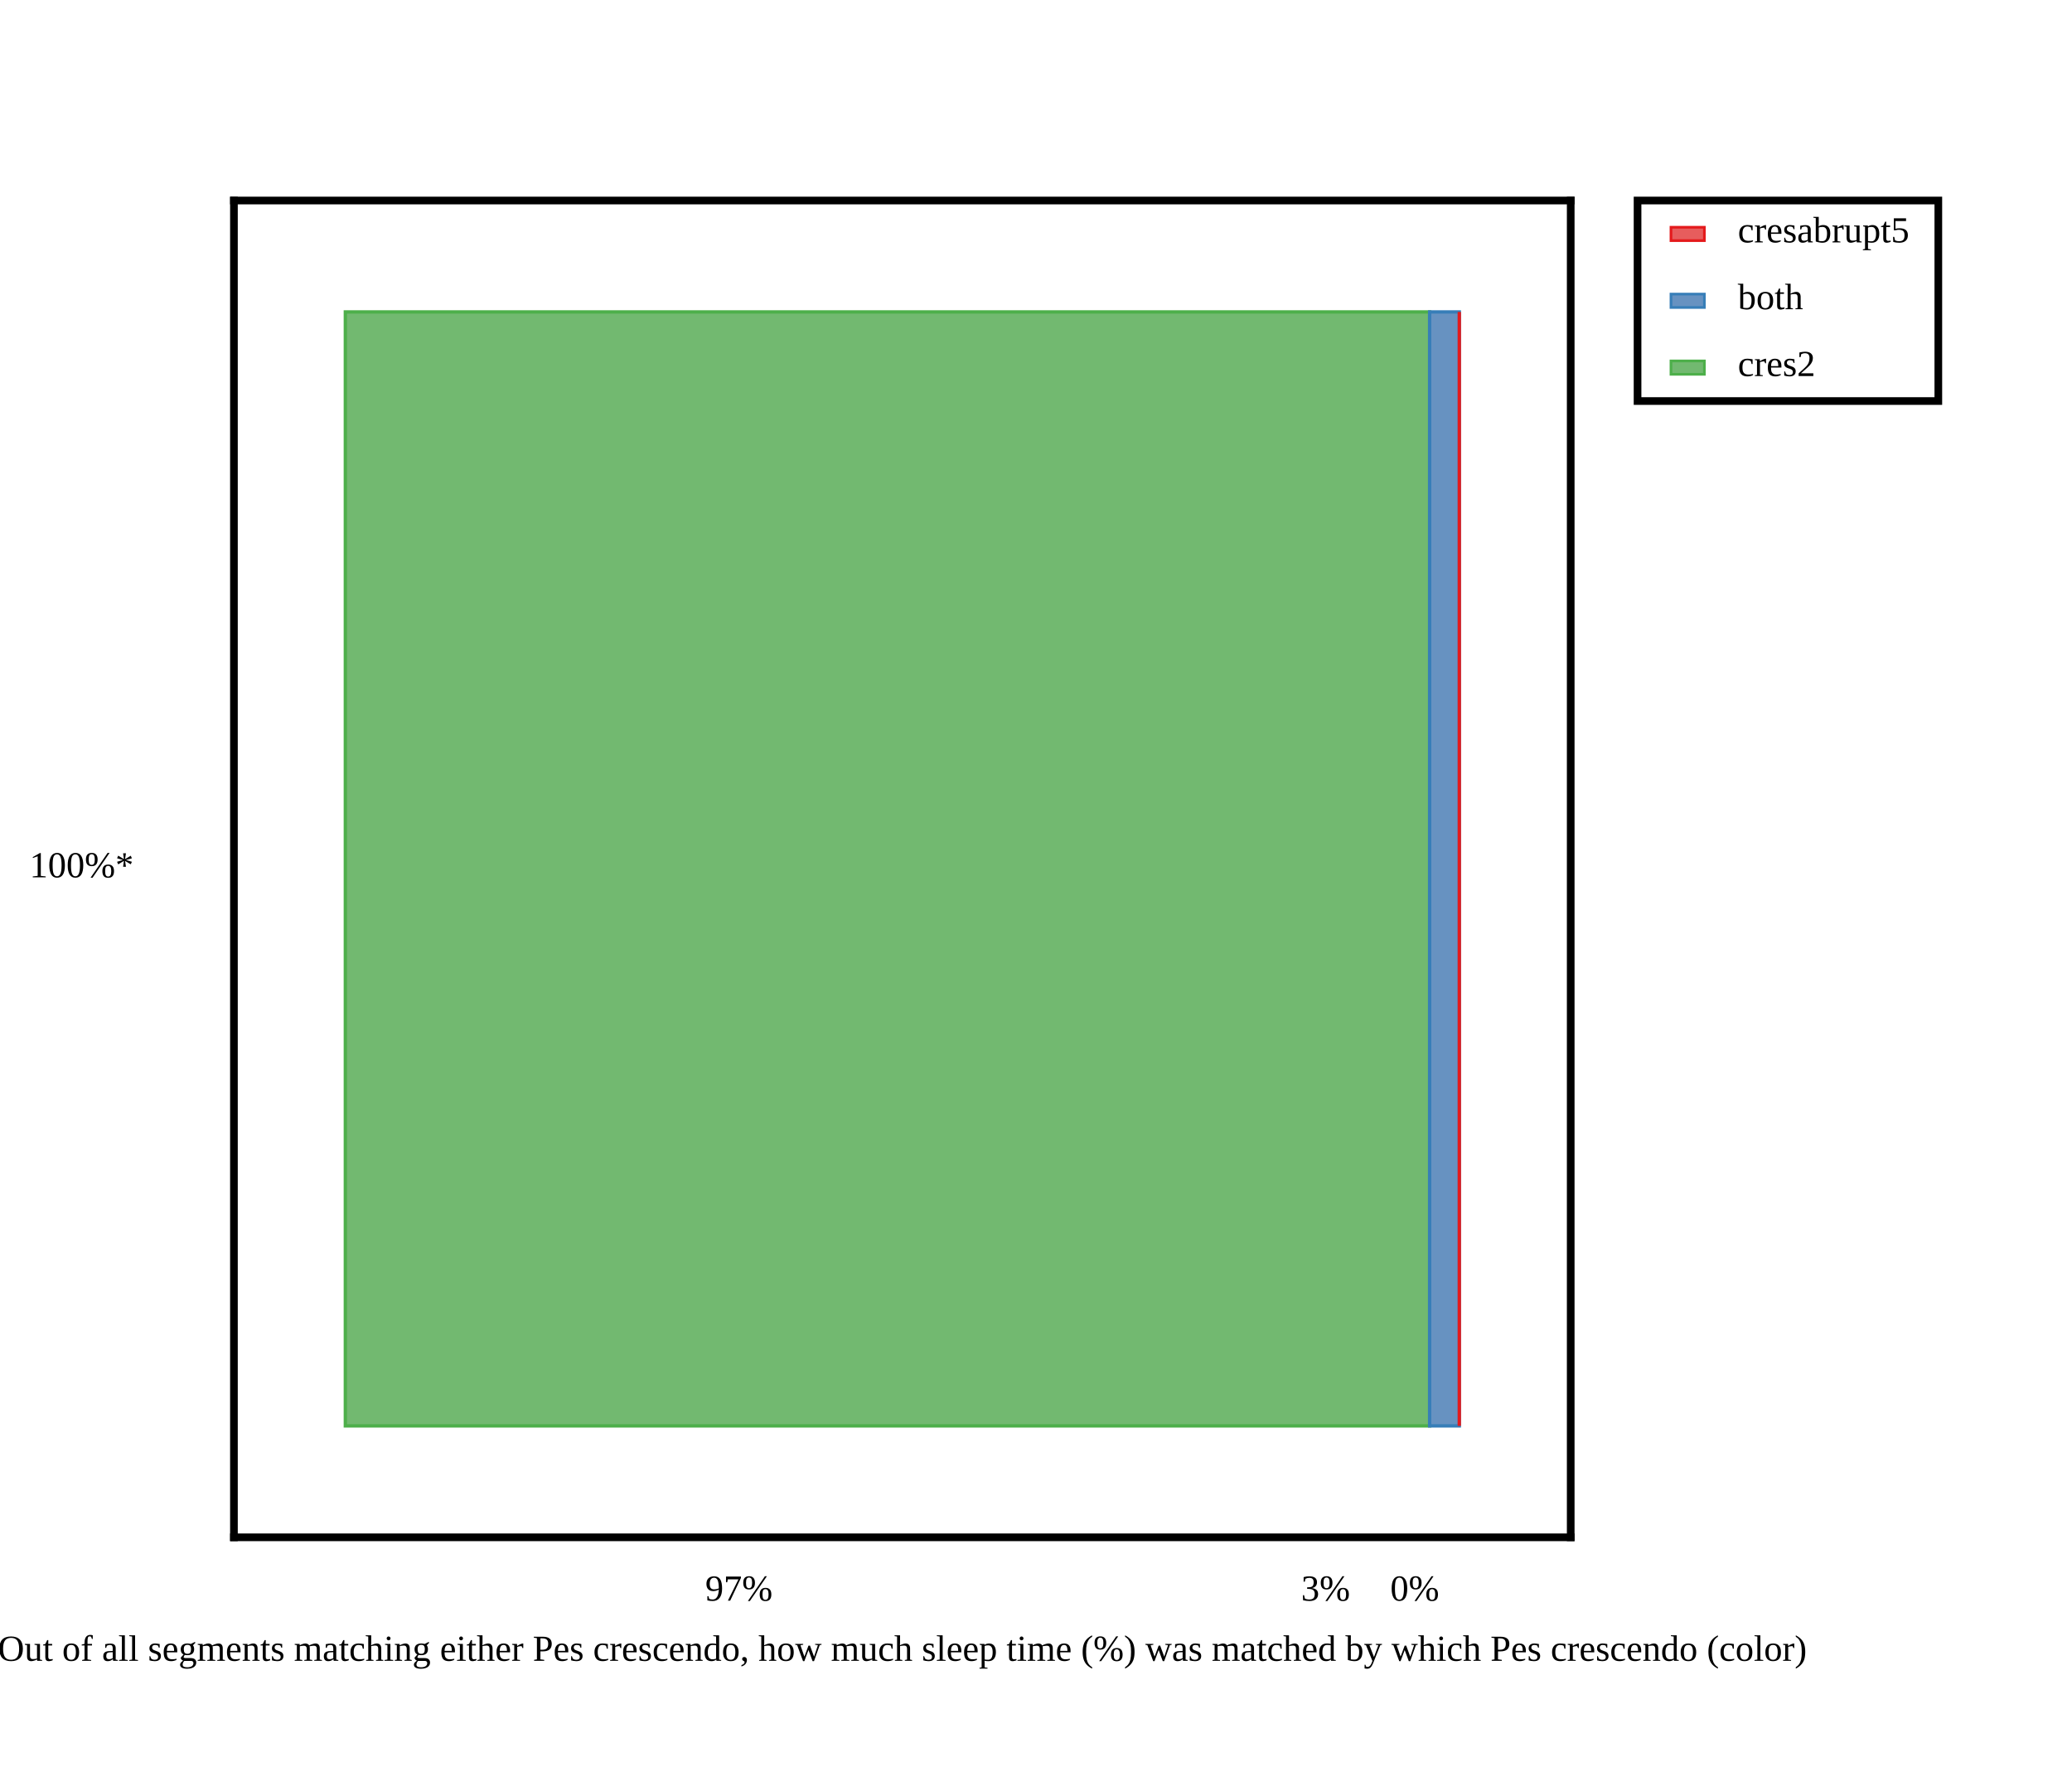
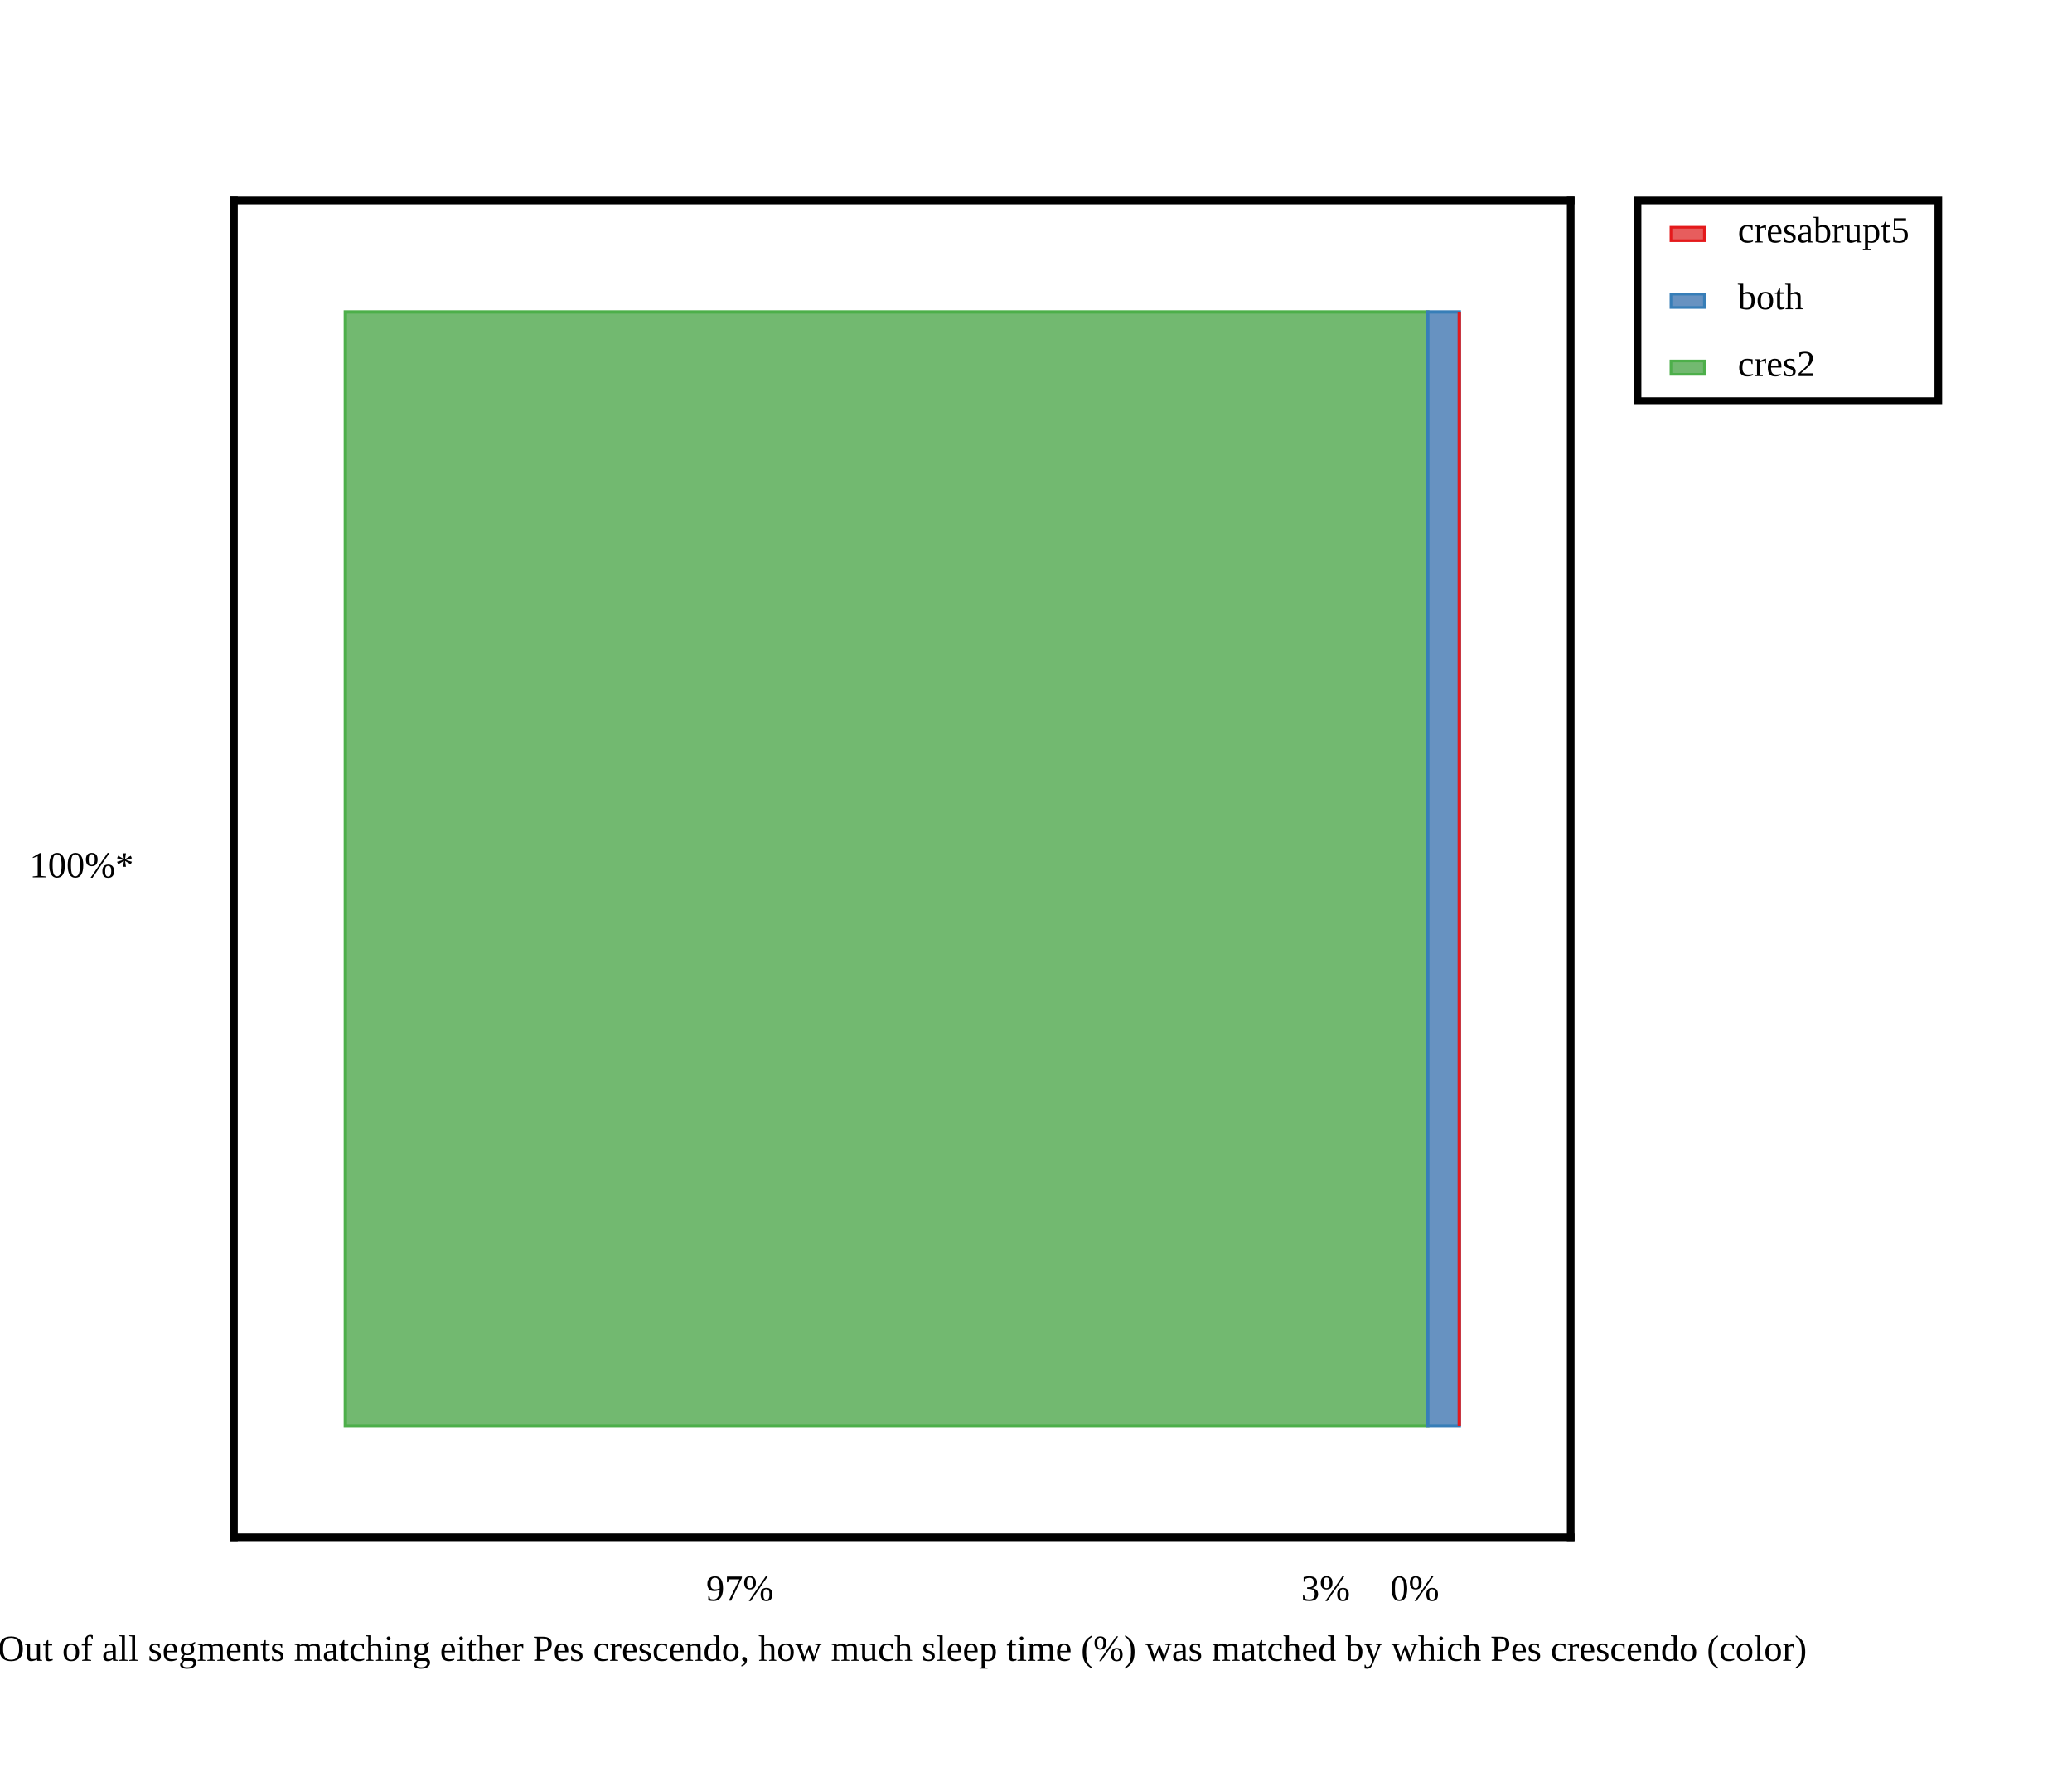
<svg xmlns="http://www.w3.org/2000/svg" height="530" stroke-opacity="1" viewBox="0.0 0.0 620 530.0" font-size="1" width="620" stroke="rgb(0,0,0)" version="1.1">
  <defs />
  <g stroke-linejoin="miter" stroke-opacity="1.0" fill-opacity="0.0" stroke="rgb(0,0,0)" stroke-width="2.293" fill="rgb(0,0,0)" stroke-linecap="square" stroke-miterlimit="10.0">
    <path d="M 70,460 v -400 M 470,460 v -400 " />
  </g>
  <g stroke-linejoin="miter" stroke-opacity="1.0" fill-opacity="1.0" font-size="11.0px" stroke="rgb(0,0,0)" stroke-width="2.293" fill="rgb(0,0,0)" stroke-linecap="butt" stroke-miterlimit="10.0">
    <text dominant-baseline="middle" transform="matrix(1,0,0,1,40,260)" stroke="none" text-anchor="end">100%*</text>
  </g>
  <g stroke-linejoin="miter" stroke-opacity="1.0" fill-opacity="0.0" stroke="rgb(0,0,0)" stroke-width="2.293" fill="rgb(0,0,0)" stroke-linecap="square" stroke-miterlimit="10.0">
    <path d="M 70,460 h 400 M 70,60 h 400 " />
  </g>
  <g stroke-linejoin="miter" stroke-opacity="1.0" fill-opacity="1.0" font-size="11.0px" stroke="rgb(0,0,0)" stroke-width="2.293" fill="rgb(0,0,0)" stroke-linecap="butt" stroke-miterlimit="10.0">
    <text dominant-baseline="text-before-edge" transform="matrix(1,0,0,1,270,490)" stroke="none" text-anchor="middle">Out of all segments matching either Pes crescendo, how much sleep time (%) was matched by which Pes crescendo (color)</text>
  </g>
  <g stroke-linejoin="miter" stroke-opacity="1.0" fill-opacity="1.0" font-size="11.0px" stroke="rgb(0,0,0)" stroke-width="2.293" fill="rgb(0,0,0)" stroke-linecap="butt" stroke-miterlimit="10.0">
    <text dominant-baseline="text-before-edge" transform="matrix(1,0,0,1,423.3333,472)" stroke="none" text-anchor="middle">0%</text>
  </g>
  <g stroke-linejoin="miter" stroke-opacity="1.0" fill-opacity="1.0" font-size="11.0px" stroke="rgb(0,0,0)" stroke-width="2.293" fill="rgb(0,0,0)" stroke-linecap="butt" stroke-miterlimit="10.0">
    <text dominant-baseline="text-before-edge" transform="matrix(1,0,0,1,396.6667,472)" stroke="none" text-anchor="middle">3%</text>
  </g>
  <g stroke-linejoin="miter" stroke-opacity="1.0" fill-opacity="1.0" font-size="11.0px" stroke="rgb(0,0,0)" stroke-width="2.293" fill="rgb(0,0,0)" stroke-linecap="butt" stroke-miterlimit="10.0">
-     <text dominant-baseline="text-before-edge" transform="matrix(1,0,0,1,221.1069,472)" stroke="none" text-anchor="middle">97%</text>
+     <text dominant-baseline="text-before-edge" transform="matrix(1,0,0,1,221.3833,472)" stroke="none" text-anchor="middle">97%</text>
  </g>
  <g stroke-linejoin="miter" stroke-opacity="1.0" fill-opacity="1.0" stroke="rgb(77,175,74)" stroke-width="1.0" fill="rgb(114,185,112)" stroke-linecap="butt" stroke-miterlimit="10.0">
    <defs>
      <clipPath id="crescresabruptmyClip1">
        <path d="M 470,460 l -0,-400 h -400 l -0,400 Z" />
      </clipPath>
    </defs>
    <g clip-path="url(#crescresabruptmyClip1)">
-       <path d="M 103.333,426.667 v -333.333 h 324.453 v 333.333 Z" />
+       <path d="M 103.333,426.667 v -333.333 h 323.9 v 333.333 Z" />
    </g>
  </g>
  <g stroke-linejoin="miter" stroke-opacity="1.0" fill-opacity="1.0" stroke="rgb(55,126,184)" stroke-width="1.0" fill="rgb(103,146,193)" stroke-linecap="butt" stroke-miterlimit="10.0">
    <defs>
      <clipPath id="crescresabruptmyClip2">
        <path d="M 470,460 l -0,-400 h -400 l -0,400 Z" />
      </clipPath>
    </defs>
    <g clip-path="url(#crescresabruptmyClip2)">
-       <path d="M 427.786,426.667 v -333.333 h 8.88 v 333.333 Z" />
+       <path d="M 427.233,426.667 v -333.333 h 9.433 v 333.333 Z" />
    </g>
  </g>
  <g stroke-linejoin="miter" stroke-opacity="1.0" fill-opacity="1.0" stroke="rgb(228,26,28)" stroke-width="1.0" fill="rgb(231,93,93)" stroke-linecap="butt" stroke-miterlimit="10.0">
    <defs>
      <clipPath id="crescresabruptmyClip3">
        <path d="M 470,460 l -0,-400 h -400 l -0,400 Z" />
      </clipPath>
    </defs>
    <g clip-path="url(#crescresabruptmyClip3)">
      <path d="M 436.667,426.667 v -333.333 h 0 v 333.333 Z" />
    </g>
  </g>
  <g stroke-linejoin="miter" stroke-opacity="1.0" fill-opacity="1.0" font-size="11.0px" stroke="rgb(0,0,0)" stroke-width="2.293" fill="rgb(0,0,0)" stroke-linecap="butt" stroke-miterlimit="10.0">
    <text dominant-baseline="text-after-edge" transform="matrix(1,0,0,1,270,40)" stroke="none" text-anchor="middle" />
  </g>
  <g stroke-linejoin="miter" stroke-opacity="1.0" fill-opacity="0.0" stroke="rgb(0,0,0)" stroke-width="2.293" fill="rgb(0,0,0)" stroke-linecap="butt" stroke-miterlimit="10.0">
    <path d="M 580,120 l -0,-60 h -90 l -0,60 Z" />
  </g>
  <g stroke-linejoin="miter" stroke-opacity="1.0" fill-opacity="1.0" font-size="11.0px" stroke="rgb(0,0,0)" stroke-width="2.293" fill="rgb(0,0,0)" stroke-linecap="butt" stroke-miterlimit="10.0">
    <text dominant-baseline="middle" transform="matrix(1,0,0,1,520,110)" stroke="none" text-anchor="start">cres2</text>
  </g>
  <g stroke-linejoin="miter" stroke-opacity="1.0" fill-opacity="1.0" stroke="rgb(77,175,74)" stroke-width="0.8" fill="rgb(114,185,112)" stroke-linecap="butt" stroke-miterlimit="10.0">
    <path d="M 500,108 l 10,0 v 4 l -10,0 Z" />
  </g>
  <g stroke-linejoin="miter" stroke-opacity="1.0" fill-opacity="1.0" font-size="11.0px" stroke="rgb(0,0,0)" stroke-width="2.293" fill="rgb(0,0,0)" stroke-linecap="butt" stroke-miterlimit="10.0">
    <text dominant-baseline="middle" transform="matrix(1,0,0,1,520,90)" stroke="none" text-anchor="start">both</text>
  </g>
  <g stroke-linejoin="miter" stroke-opacity="1.0" fill-opacity="1.0" stroke="rgb(55,126,184)" stroke-width="0.8" fill="rgb(103,146,193)" stroke-linecap="butt" stroke-miterlimit="10.0">
    <path d="M 500,88 l 10,0 v 4 l -10,0 Z" />
  </g>
  <g stroke-linejoin="miter" stroke-opacity="1.0" fill-opacity="1.0" font-size="11.0px" stroke="rgb(0,0,0)" stroke-width="2.293" fill="rgb(0,0,0)" stroke-linecap="butt" stroke-miterlimit="10.0">
    <text dominant-baseline="middle" transform="matrix(1,0,0,1,520,70)" stroke="none" text-anchor="start">cresabrupt5</text>
  </g>
  <g stroke-linejoin="miter" stroke-opacity="1.0" fill-opacity="1.0" stroke="rgb(228,26,28)" stroke-width="0.8" fill="rgb(231,93,93)" stroke-linecap="butt" stroke-miterlimit="10.0">
    <path d="M 500,68 l 10,0 v 4 l -10,0 Z" />
  </g>
</svg>
